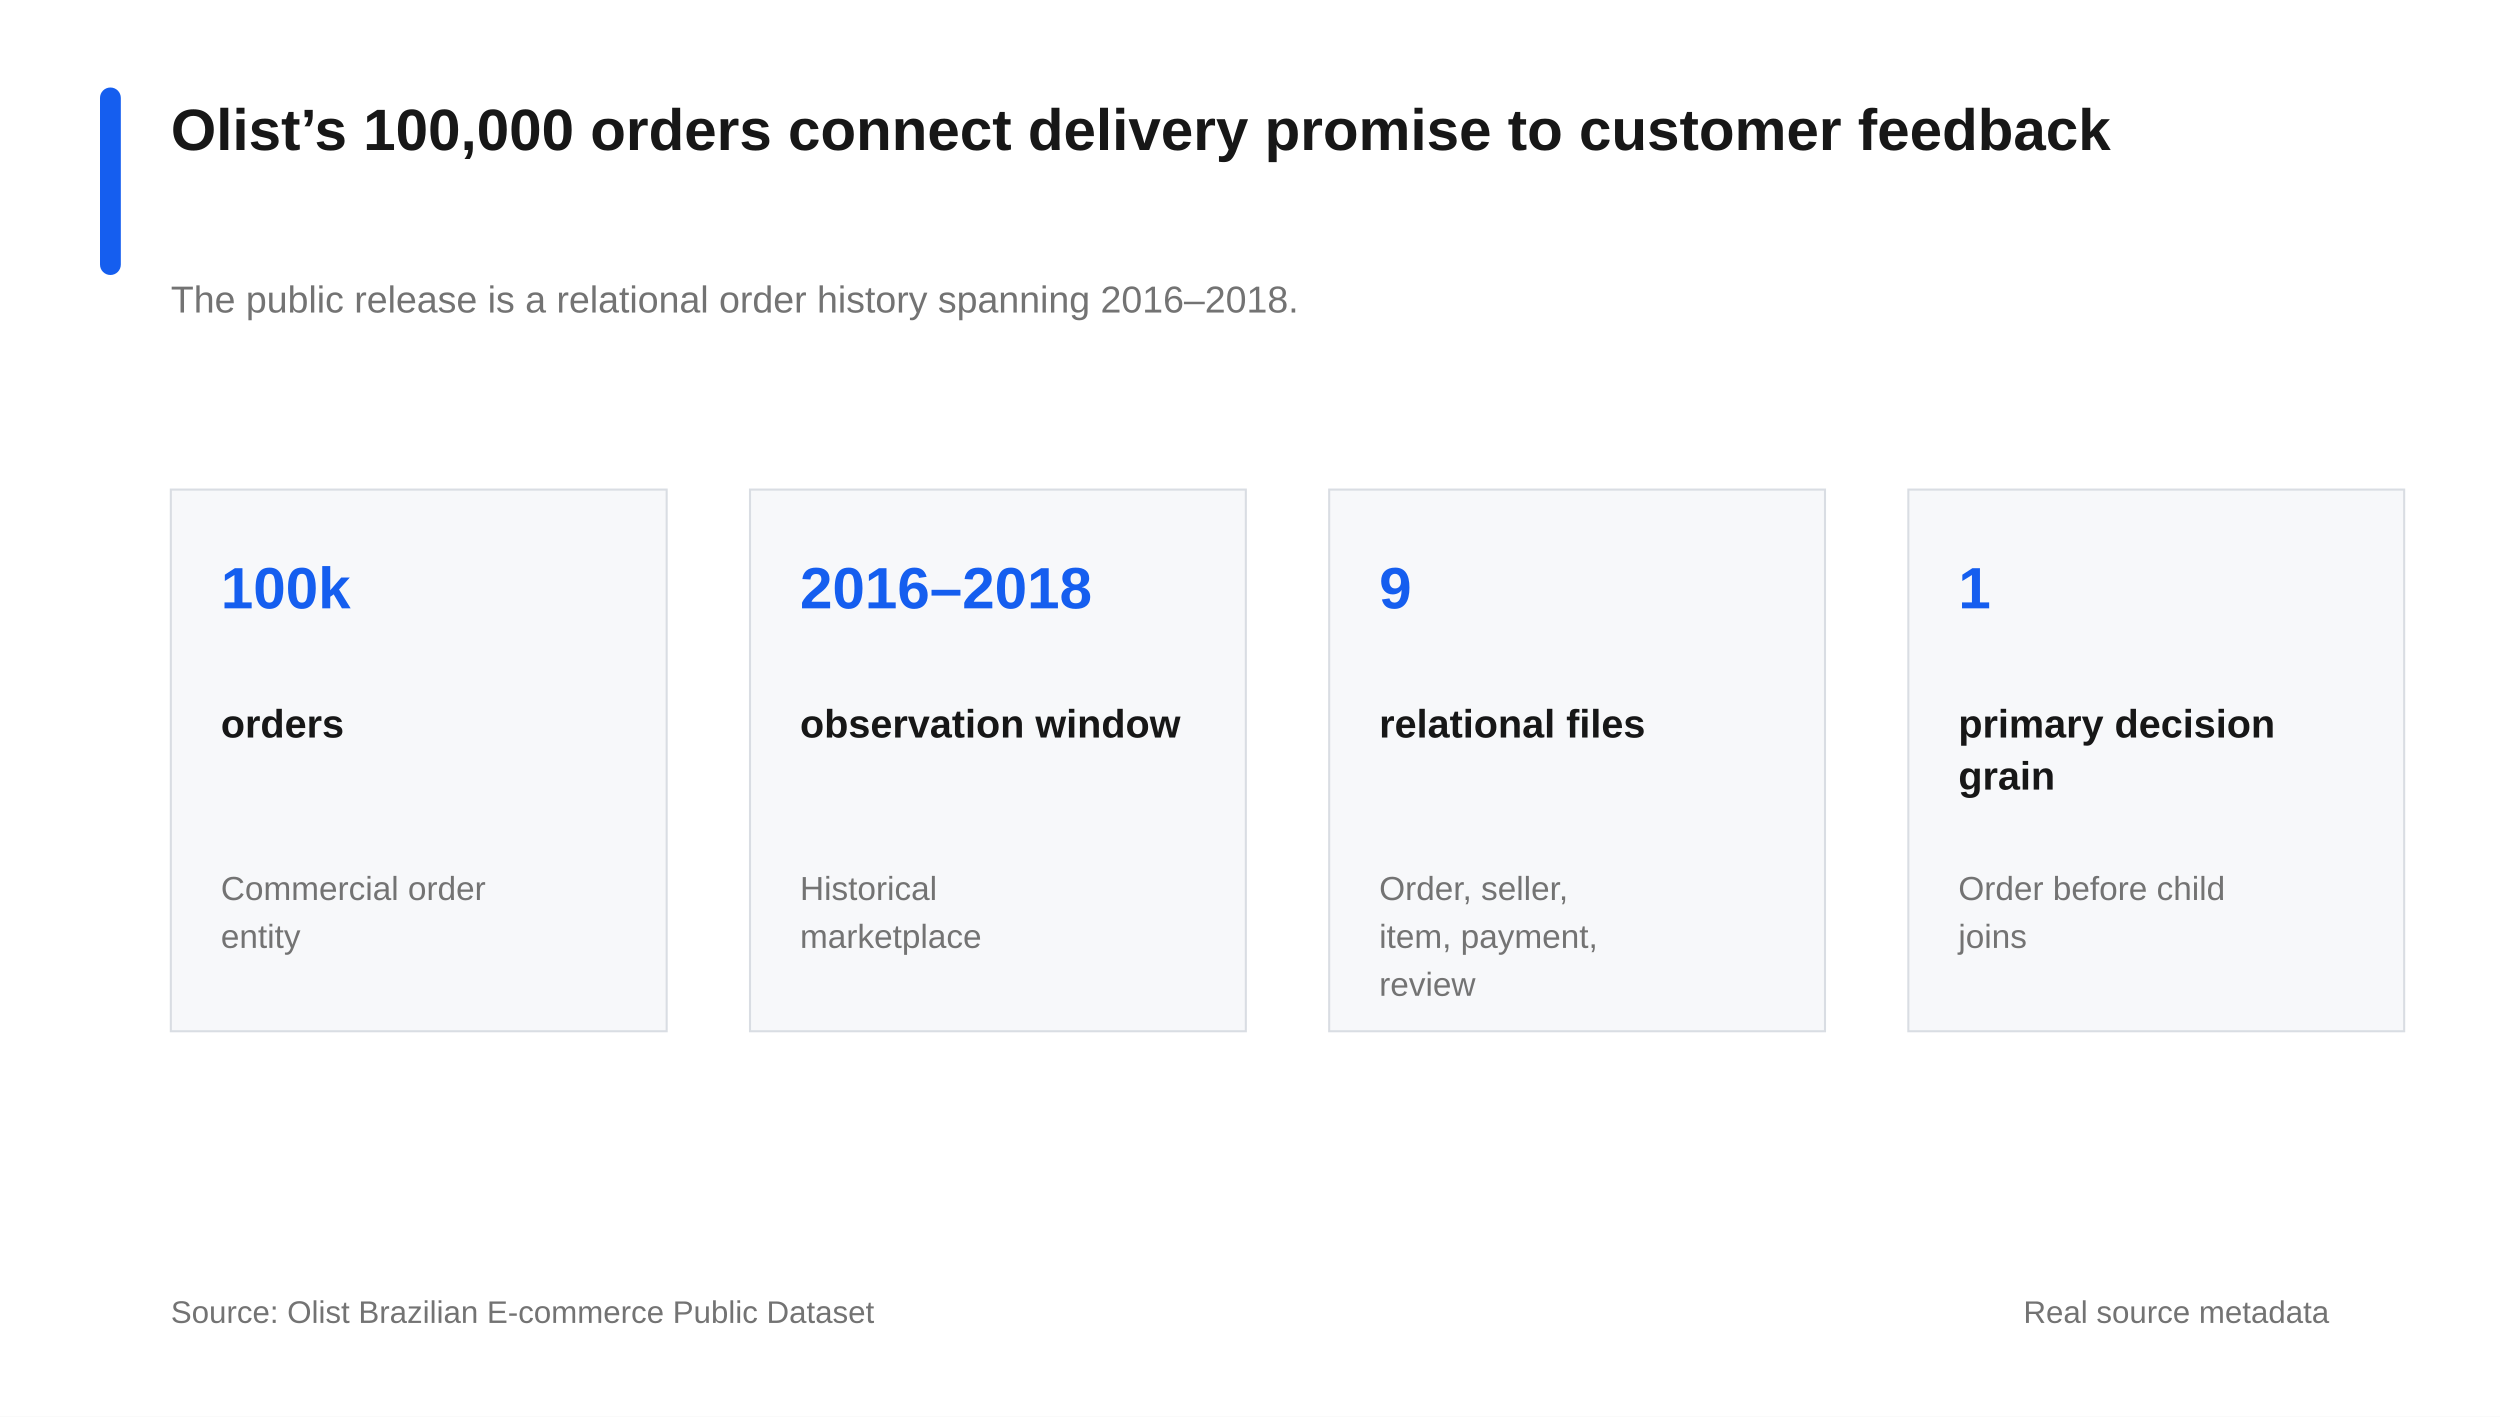
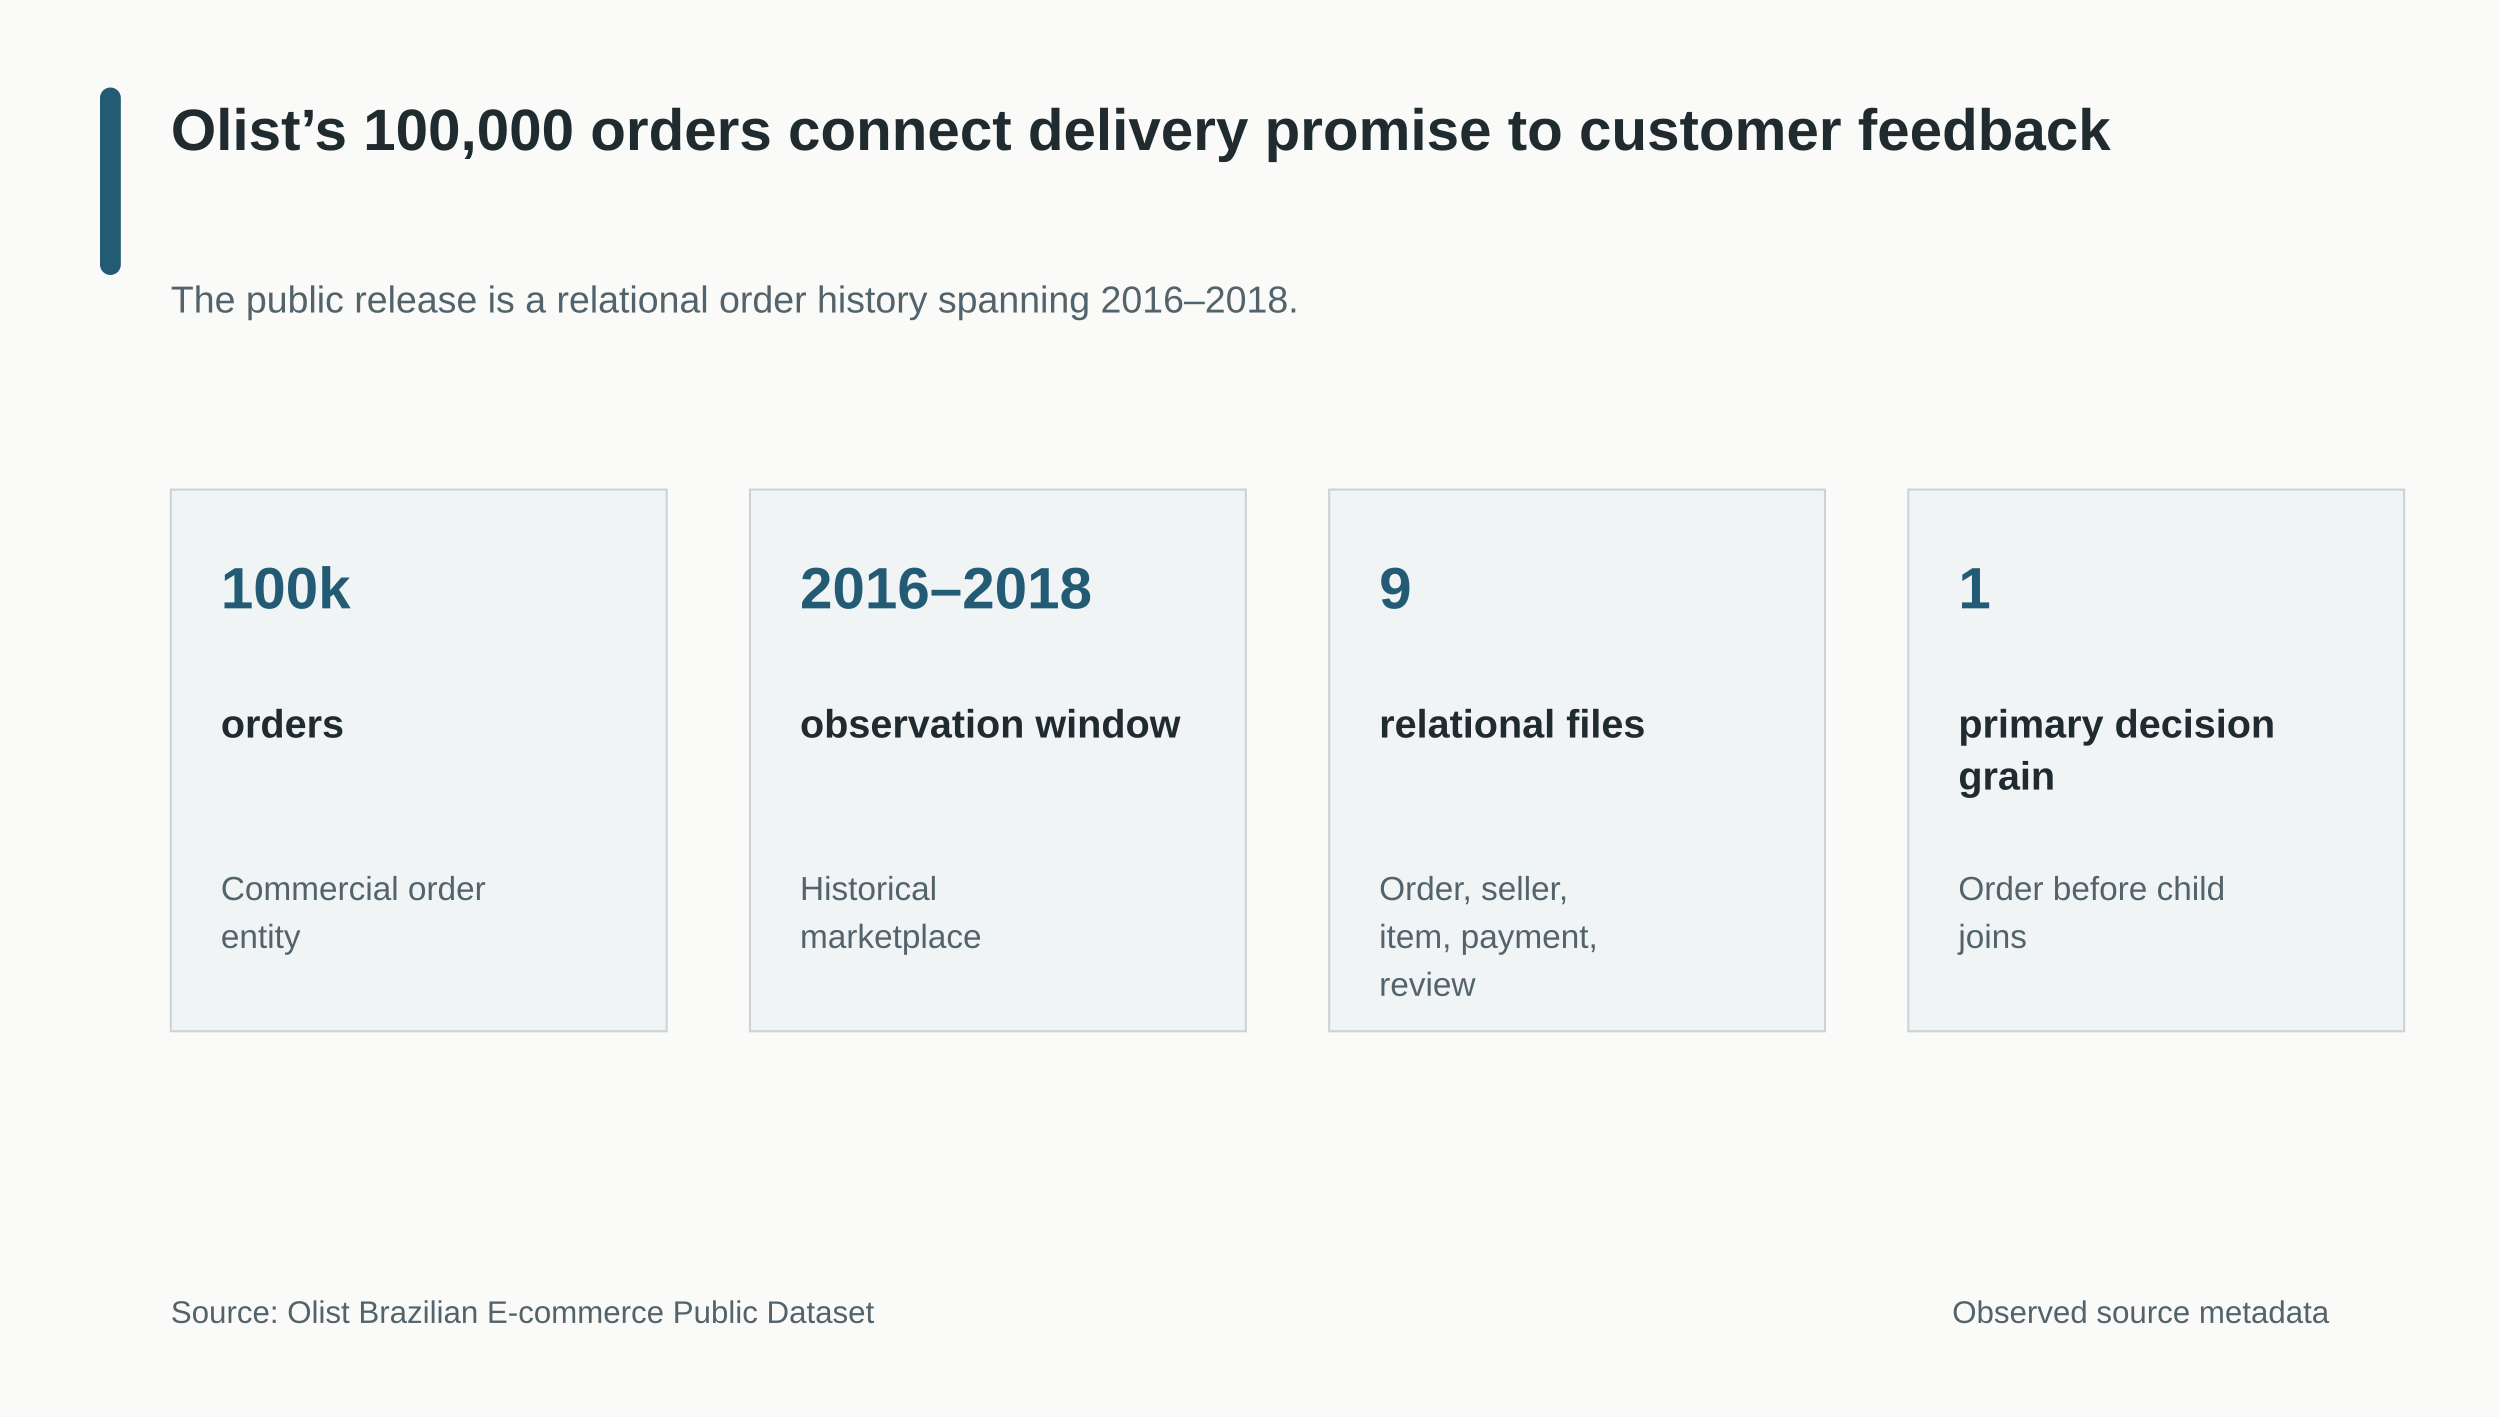
<svg xmlns="http://www.w3.org/2000/svg" width="1200" height="680" viewBox="0 0 1200 680" role="img" aria-labelledby="title desc">
-   <rect width="1200" height="680" fill="#ffffff" />
-   <rect x="48" y="42" width="10" height="90" rx="5" fill="#155eef" />
-   <text x="82" y="72" fill="#171717" font-family="Arial, sans-serif" font-size="28px" font-weight="700" text-anchor="start">Olist’s 100,000 orders connect delivery promise to customer feedback</text>
-   <text x="82" y="150" fill="#737373" font-family="Arial, sans-serif" font-size="18px" font-weight="400" text-anchor="start">The public release is a relational order history spanning 2016–2018.</text>
-   <rect x="82" y="235" width="238" height="260" fill="#f7f8fa" stroke="#d9dde3" />
-   <text x="106" y="292" fill="#155eef" font-family="Arial, sans-serif" font-size="28px" font-weight="700" text-anchor="start">100k</text>
-   <text x="106" y="354" fill="#171717" font-family="Arial, sans-serif" font-size="19px" font-weight="700" text-anchor="start">orders</text>
-   <text x="106" y="432" fill="#737373" font-family="Arial, sans-serif" font-size="16px" font-weight="400" text-anchor="start">Commercial order</text>
-   <text x="106" y="455" fill="#737373" font-family="Arial, sans-serif" font-size="16px" font-weight="400" text-anchor="start">entity</text>
-   <rect x="360" y="235" width="238" height="260" fill="#f7f8fa" stroke="#d9dde3" />
-   <text x="384" y="292" fill="#155eef" font-family="Arial, sans-serif" font-size="28px" font-weight="700" text-anchor="start">2016–2018</text>
-   <text x="384" y="354" fill="#171717" font-family="Arial, sans-serif" font-size="19px" font-weight="700" text-anchor="start">observation window</text>
-   <text x="384" y="432" fill="#737373" font-family="Arial, sans-serif" font-size="16px" font-weight="400" text-anchor="start">Historical</text>
-   <text x="384" y="455" fill="#737373" font-family="Arial, sans-serif" font-size="16px" font-weight="400" text-anchor="start">marketplace</text>
-   <rect x="638" y="235" width="238" height="260" fill="#f7f8fa" stroke="#d9dde3" />
-   <text x="662" y="292" fill="#155eef" font-family="Arial, sans-serif" font-size="28px" font-weight="700" text-anchor="start">9</text>
-   <text x="662" y="354" fill="#171717" font-family="Arial, sans-serif" font-size="19px" font-weight="700" text-anchor="start">relational files</text>
-   <text x="662" y="432" fill="#737373" font-family="Arial, sans-serif" font-size="16px" font-weight="400" text-anchor="start">Order, seller,</text>
-   <text x="662" y="455" fill="#737373" font-family="Arial, sans-serif" font-size="16px" font-weight="400" text-anchor="start">item, payment,</text>
-   <text x="662" y="478" fill="#737373" font-family="Arial, sans-serif" font-size="16px" font-weight="400" text-anchor="start">review</text>
-   <rect x="916" y="235" width="238" height="260" fill="#f7f8fa" stroke="#d9dde3" />
-   <text x="940" y="292" fill="#155eef" font-family="Arial, sans-serif" font-size="28px" font-weight="700" text-anchor="start">1</text>
-   <text x="940" y="354" fill="#171717" font-family="Arial, sans-serif" font-size="19px" font-weight="700" text-anchor="start">primary decision</text>
-   <text x="940" y="379" fill="#171717" font-family="Arial, sans-serif" font-size="19px" font-weight="700" text-anchor="start">grain</text>
-   <text x="940" y="432" fill="#737373" font-family="Arial, sans-serif" font-size="16px" font-weight="400" text-anchor="start">Order before child</text>
-   <text x="940" y="455" fill="#737373" font-family="Arial, sans-serif" font-size="16px" font-weight="400" text-anchor="start">joins</text>
-   <text x="82" y="635" fill="#737373" font-family="Arial, sans-serif" font-size="15px" font-weight="400" text-anchor="start">Source: Olist Brazilian E-commerce Public Dataset</text>
-   <text x="1118" y="635" fill="#737373" font-family="Arial, sans-serif" font-size="15px" font-weight="400" text-anchor="end">Real source metadata</text>
+   <rect width="1200" height="680" fill="#FAFAF8" />
+   <rect x="48" y="42" width="10" height="90" rx="5" fill="#225B73" />
+   <text x="82" y="72" fill="#202B30" font-family="Arial, sans-serif" font-size="28px" font-weight="700" text-anchor="start">Olist’s 100,000 orders connect delivery promise to customer feedback</text>
+   <text x="82" y="150" fill="#52636B" font-family="Arial, sans-serif" font-size="18px" font-weight="400" text-anchor="start">The public release is a relational order history spanning 2016–2018.</text>
+   <rect x="82" y="235" width="238" height="260" fill="#F1F4F5" stroke="#C9D3D8" />
+   <text x="106" y="292" fill="#225B73" font-family="Arial, sans-serif" font-size="28px" font-weight="700" text-anchor="start">100k</text>
+   <text x="106" y="354" fill="#202B30" font-family="Arial, sans-serif" font-size="19px" font-weight="700" text-anchor="start">orders</text>
+   <text x="106" y="432" fill="#52636B" font-family="Arial, sans-serif" font-size="16px" font-weight="400" text-anchor="start">Commercial order</text>
+   <text x="106" y="455" fill="#52636B" font-family="Arial, sans-serif" font-size="16px" font-weight="400" text-anchor="start">entity</text>
+   <rect x="360" y="235" width="238" height="260" fill="#F1F4F5" stroke="#C9D3D8" />
+   <text x="384" y="292" fill="#225B73" font-family="Arial, sans-serif" font-size="28px" font-weight="700" text-anchor="start">2016–2018</text>
+   <text x="384" y="354" fill="#202B30" font-family="Arial, sans-serif" font-size="19px" font-weight="700" text-anchor="start">observation window</text>
+   <text x="384" y="432" fill="#52636B" font-family="Arial, sans-serif" font-size="16px" font-weight="400" text-anchor="start">Historical</text>
+   <text x="384" y="455" fill="#52636B" font-family="Arial, sans-serif" font-size="16px" font-weight="400" text-anchor="start">marketplace</text>
+   <rect x="638" y="235" width="238" height="260" fill="#F1F4F5" stroke="#C9D3D8" />
+   <text x="662" y="292" fill="#225B73" font-family="Arial, sans-serif" font-size="28px" font-weight="700" text-anchor="start">9</text>
+   <text x="662" y="354" fill="#202B30" font-family="Arial, sans-serif" font-size="19px" font-weight="700" text-anchor="start">relational files</text>
+   <text x="662" y="432" fill="#52636B" font-family="Arial, sans-serif" font-size="16px" font-weight="400" text-anchor="start">Order, seller,</text>
+   <text x="662" y="455" fill="#52636B" font-family="Arial, sans-serif" font-size="16px" font-weight="400" text-anchor="start">item, payment,</text>
+   <text x="662" y="478" fill="#52636B" font-family="Arial, sans-serif" font-size="16px" font-weight="400" text-anchor="start">review</text>
+   <rect x="916" y="235" width="238" height="260" fill="#F1F4F5" stroke="#C9D3D8" />
+   <text x="940" y="292" fill="#225B73" font-family="Arial, sans-serif" font-size="28px" font-weight="700" text-anchor="start">1</text>
+   <text x="940" y="354" fill="#202B30" font-family="Arial, sans-serif" font-size="19px" font-weight="700" text-anchor="start">primary decision</text>
+   <text x="940" y="379" fill="#202B30" font-family="Arial, sans-serif" font-size="19px" font-weight="700" text-anchor="start">grain</text>
+   <text x="940" y="432" fill="#52636B" font-family="Arial, sans-serif" font-size="16px" font-weight="400" text-anchor="start">Order before child</text>
+   <text x="940" y="455" fill="#52636B" font-family="Arial, sans-serif" font-size="16px" font-weight="400" text-anchor="start">joins</text>
+   <text x="82" y="635" fill="#52636B" font-family="Arial, sans-serif" font-size="15px" font-weight="400" text-anchor="start">Source: Olist Brazilian E-commerce Public Dataset</text>
+   <text x="1118" y="635" fill="#52636B" font-family="Arial, sans-serif" font-size="15px" font-weight="400" text-anchor="end">Observed source metadata</text>
</svg>
